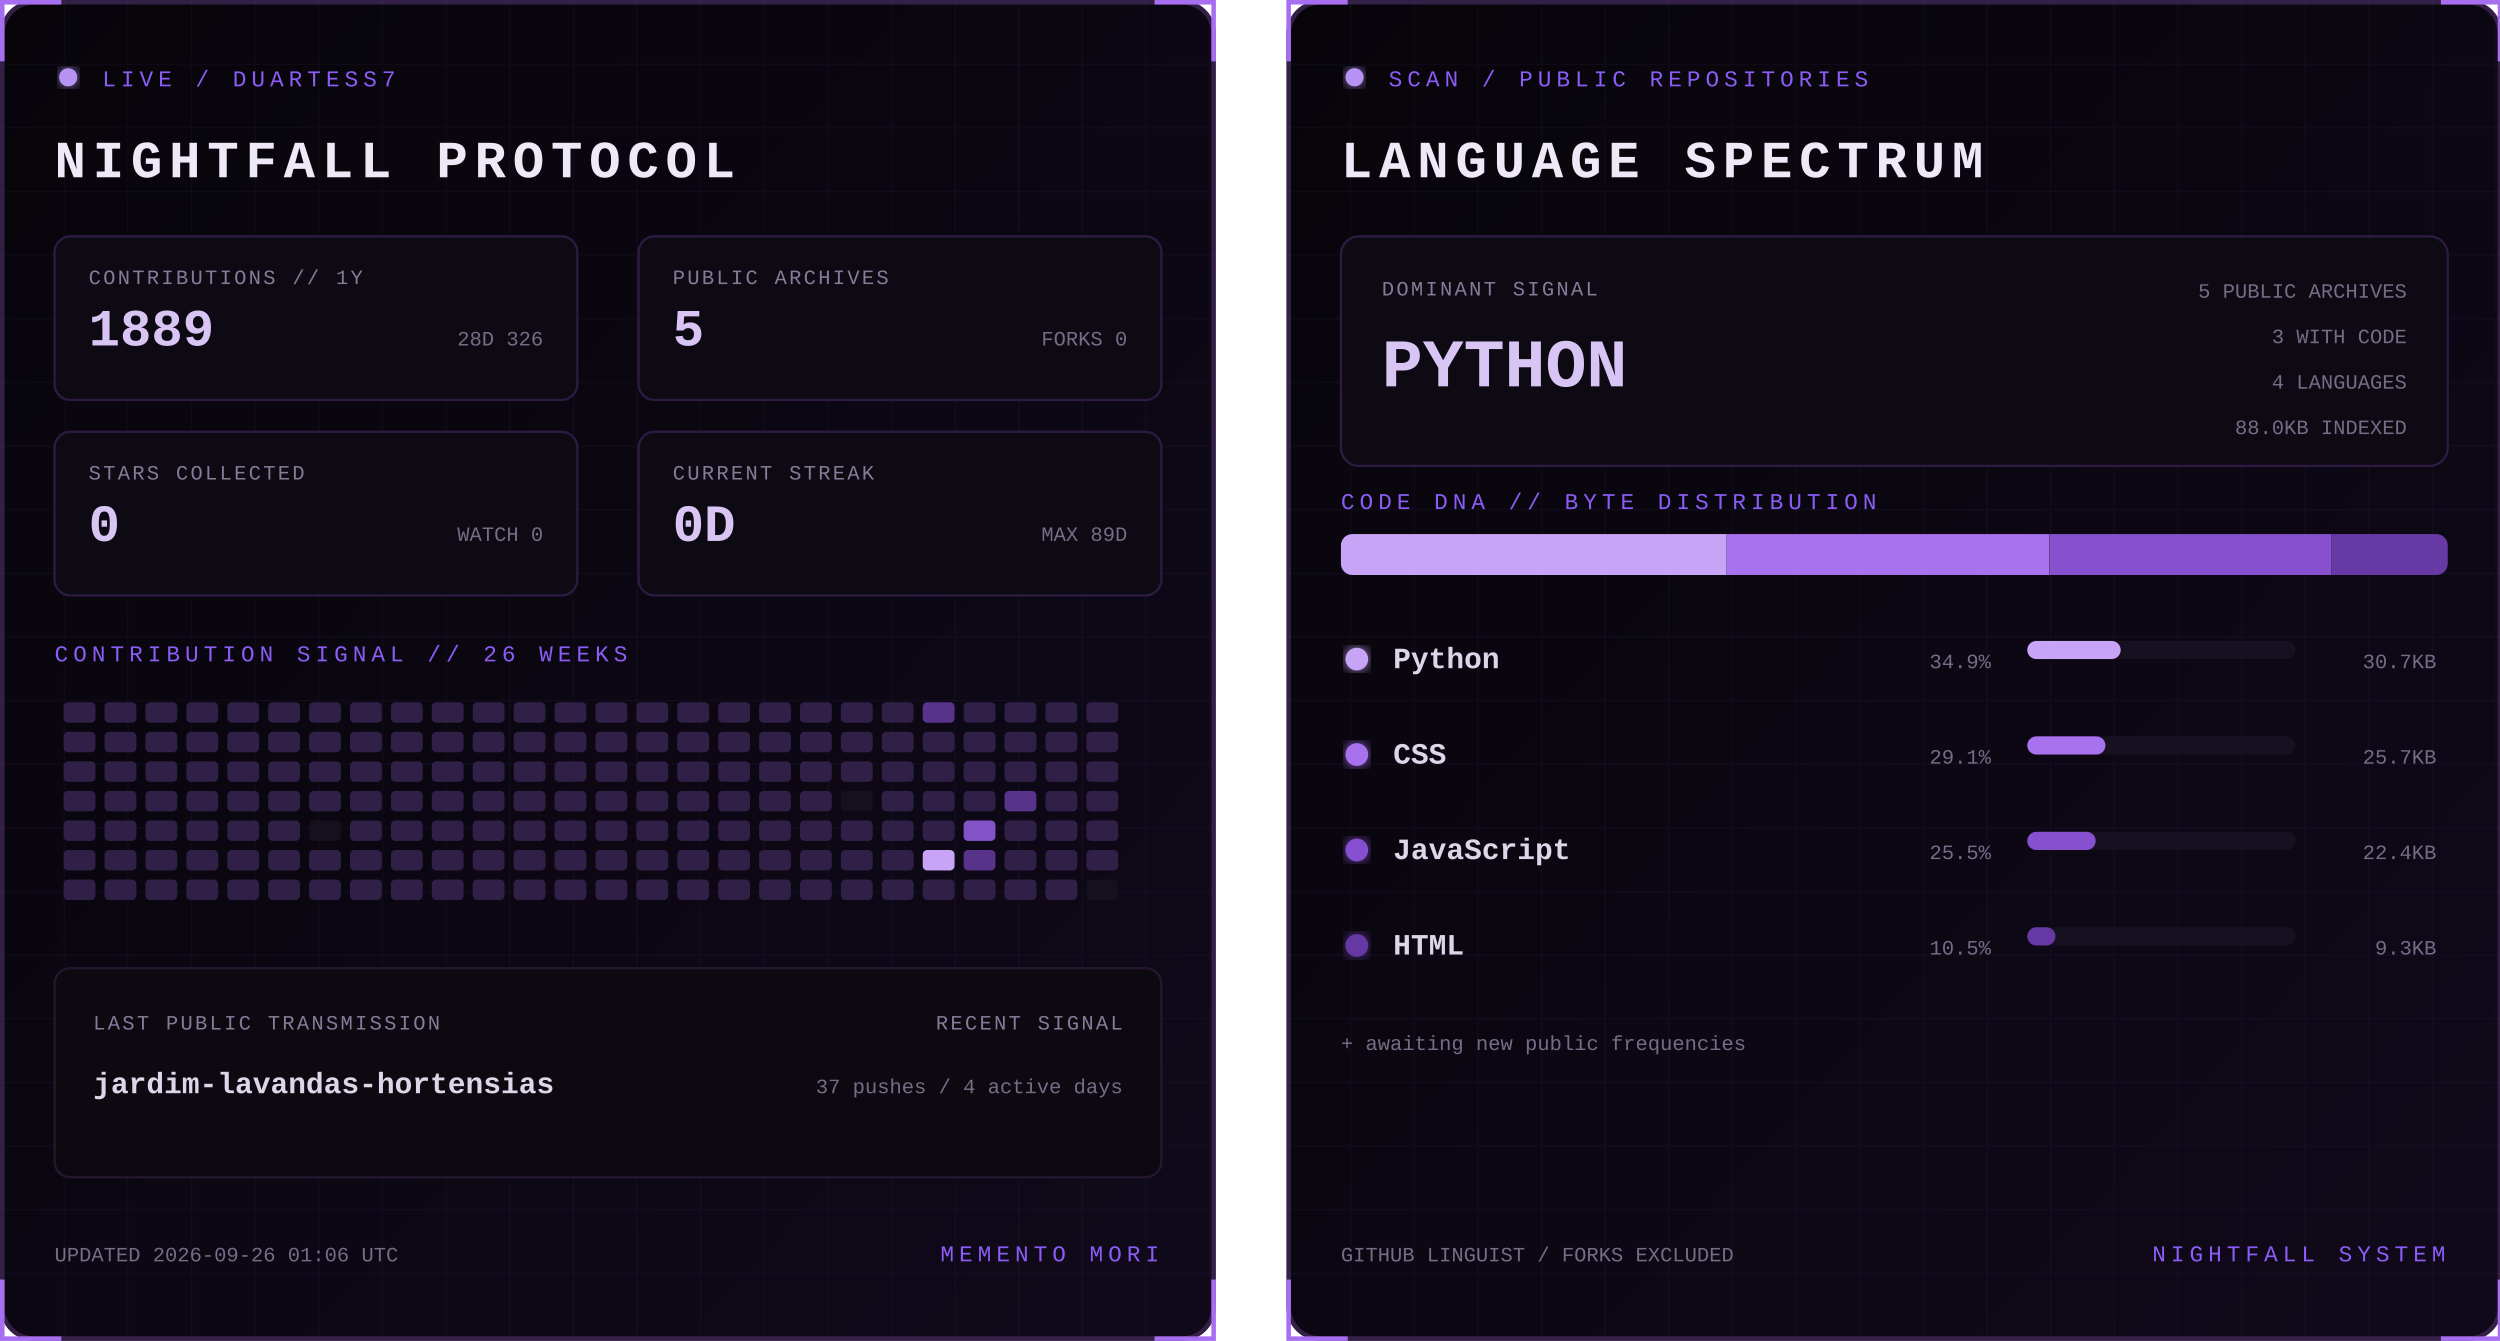
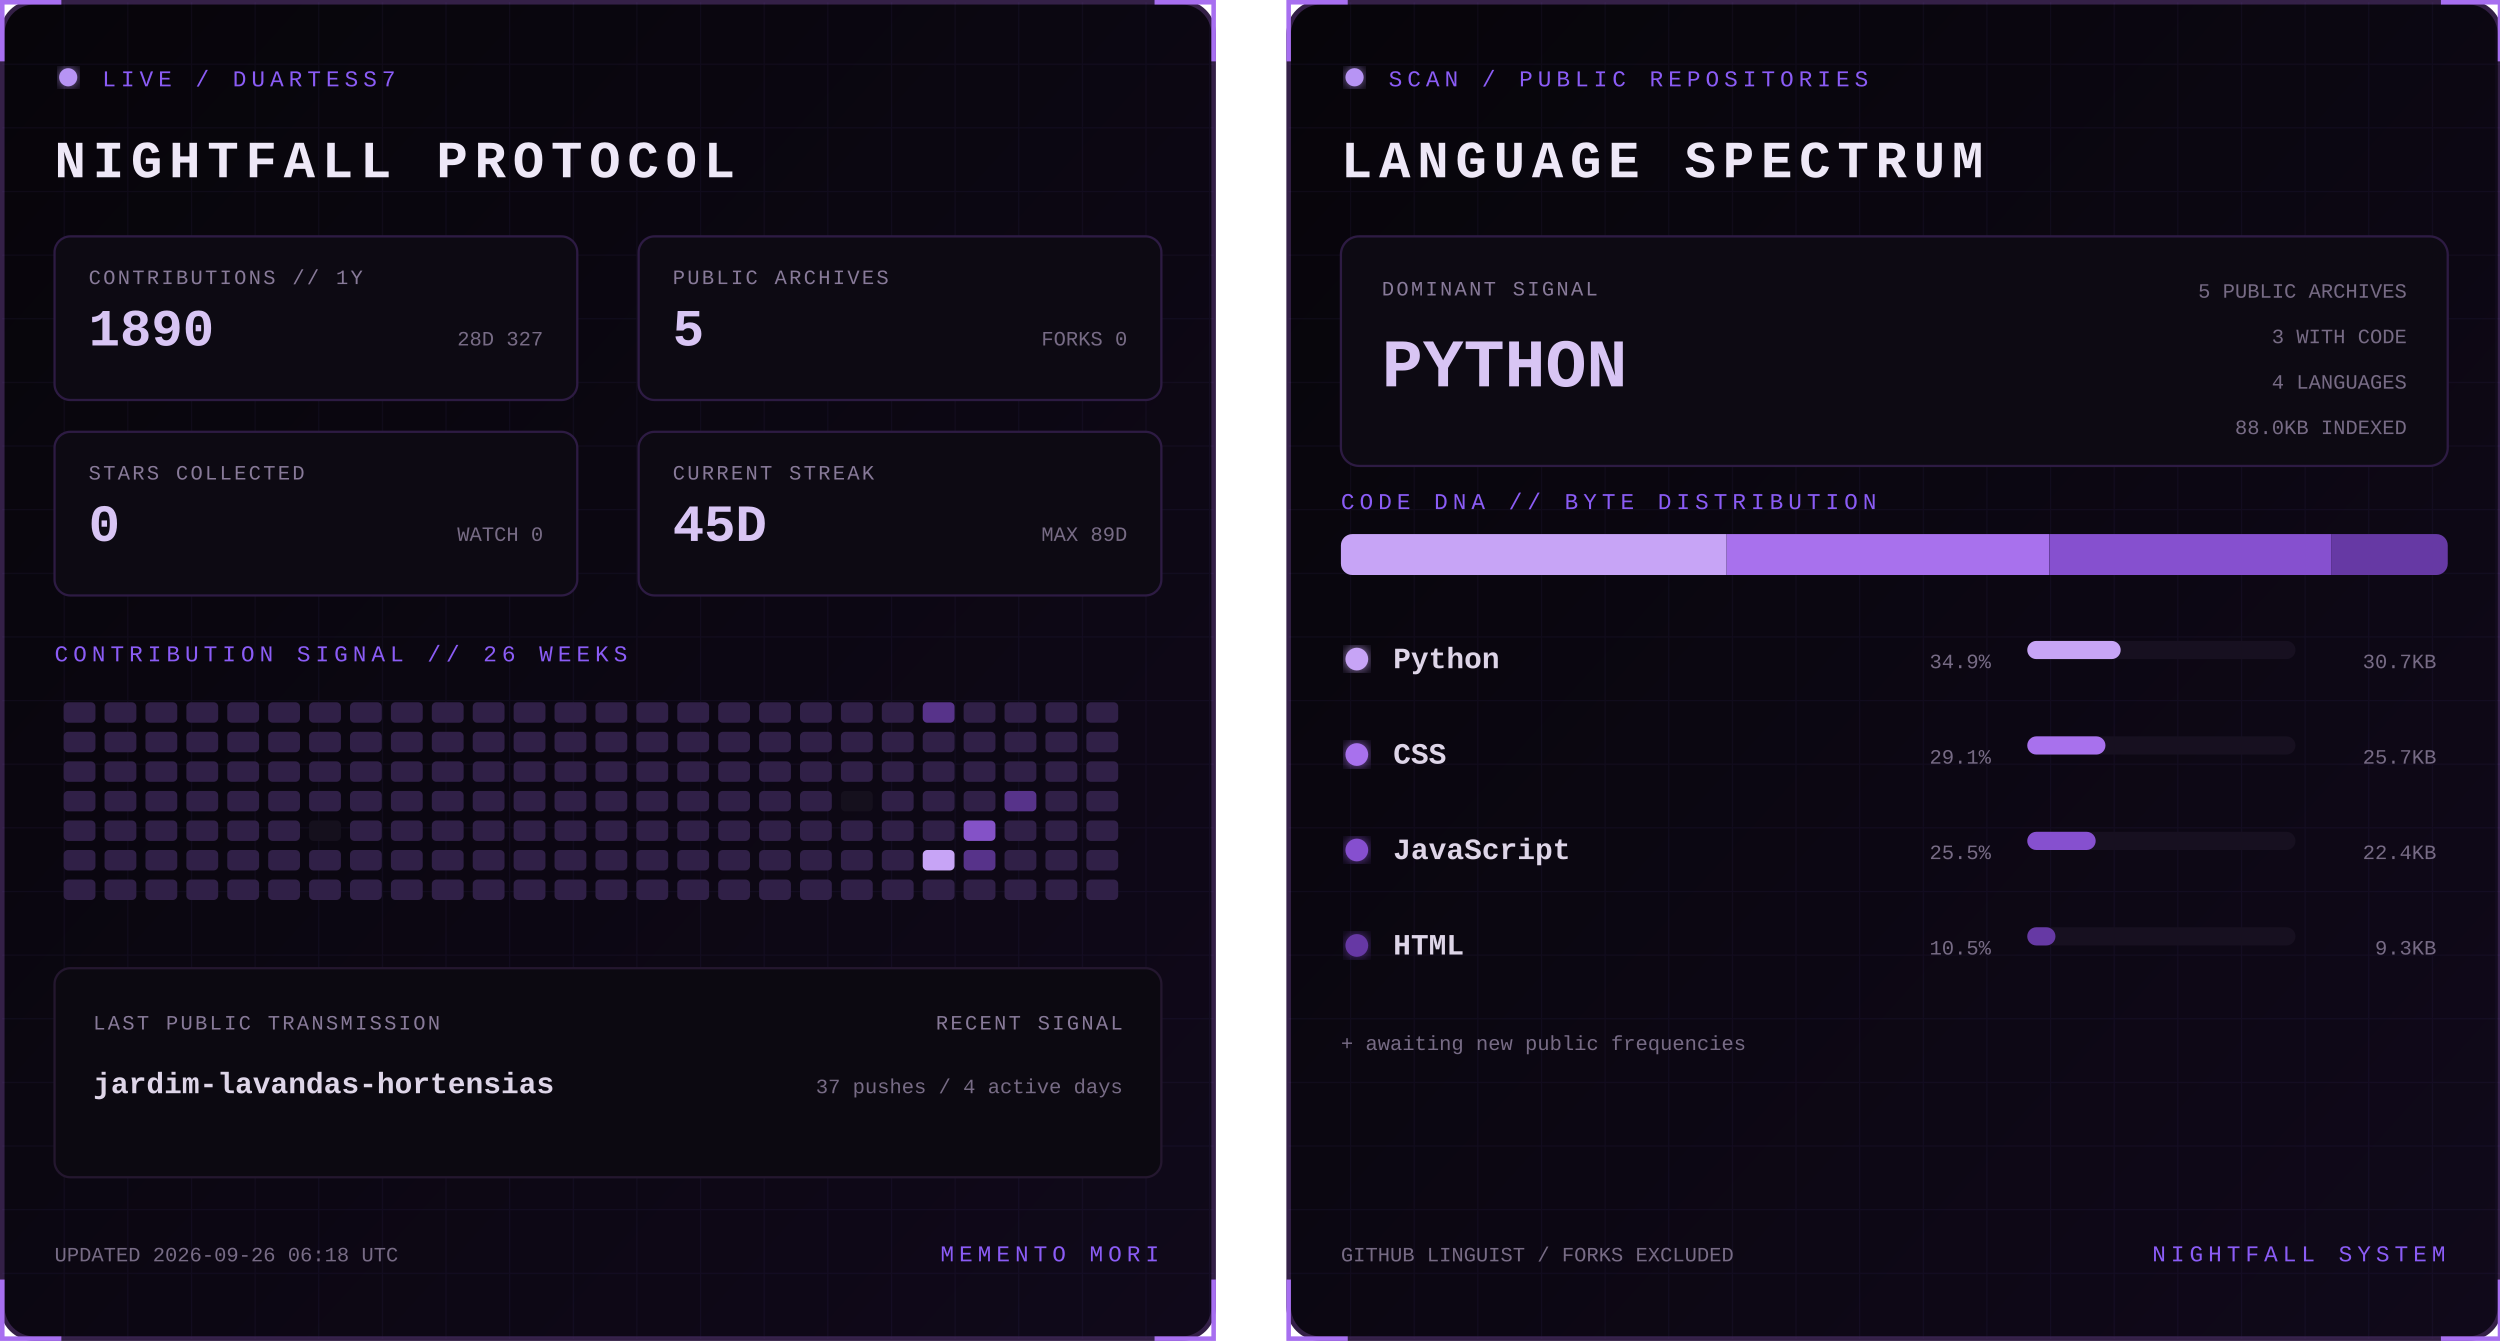
<svg xmlns="http://www.w3.org/2000/svg" width="1100" height="590" viewBox="0 0 1100 590" role="img" aria-labelledby="title desc">
  <defs>
    <linearGradient id="bg" x1="0" y1="0" x2="1" y2="1">
      <stop stop-color="#07050a" />
      <stop offset="1" stop-color="#10091a" />
    </linearGradient>
    <filter id="glow">
      <feGaussianBlur stdDeviation="3" result="b" />
      <feMerge>
        <feMergeNode in="b" />
        <feMergeNode in="SourceGraphic" />
      </feMerge>
    </filter>
    <pattern id="grid" width="28" height="28" patternUnits="userSpaceOnUse">
      <path d="M28 0H0V28" fill="none" stroke="#8b5cf6" stroke-opacity=".055" />
    </pattern>
    <clipPath id="dna">
      <rect x="24" y="235" width="487" height="18" rx="5" />
    </clipPath>
    <style>
      text { font-family: Consolas, 'Courier New', monospace; }
      .kicker { fill:#8b5cf6; font-size:10px; letter-spacing:2.2px; }
      .title { fill:#eee8f7; font-size:23px; font-weight:700; letter-spacing:3px; }
      .label { fill:#887a99; font-size:9px; letter-spacing:1px; }
      .stat { fill:#d8c5f4; font-size:23px; font-weight:700; }
      .detail,.pct { fill:#776b85; font-size:9px; }
      .lang { fill:#ded5e8; font-size:13px; font-weight:700; }
      .hero { fill:#d8c5f4; font-size:30px; font-weight:700; }
      .blink { animation:blink 1.6s step-end infinite; }
      @keyframes blink { 50% { opacity:.25 } }
    </style>
  </defs>
  <g>
    <rect x="1" y="1" width="533" height="588" rx="14" fill="url(#bg)" stroke="#342047" stroke-width="2" />
    <rect x="1" y="1" width="533" height="588" rx="14" fill="url(#grid)" />
    <path d="M27 1H1v26 M508 1h26v26 M534 563v26h-26 M27 589H1v-26" stroke="#a76ff0" stroke-width="2" fill="none" />
    <circle cx="30" cy="34" r="4" fill="#b794f4" filter="url(#glow)" class="blink" />
    <text x="45" y="38" class="kicker">LIVE / DUARTESS7</text>
    <text x="24" y="78" class="title">NIGHTFALL PROTOCOL</text>
    <g transform="translate(24 104)">
      <rect width="230" height="72" rx="7" fill="#0d0a13" stroke="#2d1b43" />
      <text x="15" y="21" class="label">CONTRIBUTIONS // 1Y</text>
-       <text x="15" y="48" class="stat">1889</text>
-       <text x="215" y="48" text-anchor="end" class="detail">28D 326</text>
+       <text x="15" y="48" class="stat">1890</text>
+       <text x="215" y="48" text-anchor="end" class="detail">28D 327</text>
    </g>
    <g transform="translate(281 104)">
      <rect width="230" height="72" rx="7" fill="#0d0a13" stroke="#2d1b43" />
      <text x="15" y="21" class="label">PUBLIC ARCHIVES</text>
      <text x="15" y="48" class="stat">5</text>
      <text x="215" y="48" text-anchor="end" class="detail">FORKS 0</text>
    </g>
    <g transform="translate(24 190)">
      <rect width="230" height="72" rx="7" fill="#0d0a13" stroke="#2d1b43" />
      <text x="15" y="21" class="label">STARS COLLECTED</text>
      <text x="15" y="48" class="stat">0</text>
      <text x="215" y="48" text-anchor="end" class="detail">WATCH 0</text>
    </g>
    <g transform="translate(281 190)">
      <rect width="230" height="72" rx="7" fill="#0d0a13" stroke="#2d1b43" />
      <text x="15" y="21" class="label">CURRENT STREAK</text>
-       <text x="15" y="48" class="stat">0D</text>
+       <text x="15" y="48" class="stat">45D</text>
      <text x="215" y="48" text-anchor="end" class="detail">MAX 89D</text>
    </g>
    <text x="24" y="291" class="kicker">CONTRIBUTION SIGNAL // 26 WEEKS</text>
    <g>
      <rect x="28" y="309" width="14" height="9" rx="2" fill="#302047" />
      <rect x="28" y="322" width="14" height="9" rx="2" fill="#302047" />
      <rect x="28" y="335" width="14" height="9" rx="2" fill="#302047" />
      <rect x="28" y="348" width="14" height="9" rx="2" fill="#302047" />
      <rect x="28" y="361" width="14" height="9" rx="2" fill="#302047" />
      <rect x="28" y="374" width="14" height="9" rx="2" fill="#302047" />
      <rect x="28" y="387" width="14" height="9" rx="2" fill="#302047" />
      <rect x="46" y="309" width="14" height="9" rx="2" fill="#302047" />
      <rect x="46" y="322" width="14" height="9" rx="2" fill="#302047" />
      <rect x="46" y="335" width="14" height="9" rx="2" fill="#302047" />
      <rect x="46" y="348" width="14" height="9" rx="2" fill="#302047" />
      <rect x="46" y="361" width="14" height="9" rx="2" fill="#302047" />
      <rect x="46" y="374" width="14" height="9" rx="2" fill="#302047" />
      <rect x="46" y="387" width="14" height="9" rx="2" fill="#302047" />
      <rect x="64" y="309" width="14" height="9" rx="2" fill="#302047" />
      <rect x="64" y="322" width="14" height="9" rx="2" fill="#302047" />
      <rect x="64" y="335" width="14" height="9" rx="2" fill="#302047" />
      <rect x="64" y="348" width="14" height="9" rx="2" fill="#302047" />
      <rect x="64" y="361" width="14" height="9" rx="2" fill="#302047" />
      <rect x="64" y="374" width="14" height="9" rx="2" fill="#302047" />
      <rect x="64" y="387" width="14" height="9" rx="2" fill="#302047" />
      <rect x="82" y="309" width="14" height="9" rx="2" fill="#302047" />
      <rect x="82" y="322" width="14" height="9" rx="2" fill="#302047" />
      <rect x="82" y="335" width="14" height="9" rx="2" fill="#302047" />
      <rect x="82" y="348" width="14" height="9" rx="2" fill="#302047" />
      <rect x="82" y="361" width="14" height="9" rx="2" fill="#302047" />
      <rect x="82" y="374" width="14" height="9" rx="2" fill="#302047" />
      <rect x="82" y="387" width="14" height="9" rx="2" fill="#302047" />
      <rect x="100" y="309" width="14" height="9" rx="2" fill="#302047" />
      <rect x="100" y="322" width="14" height="9" rx="2" fill="#302047" />
      <rect x="100" y="335" width="14" height="9" rx="2" fill="#302047" />
      <rect x="100" y="348" width="14" height="9" rx="2" fill="#302047" />
      <rect x="100" y="361" width="14" height="9" rx="2" fill="#302047" />
      <rect x="100" y="374" width="14" height="9" rx="2" fill="#302047" />
      <rect x="100" y="387" width="14" height="9" rx="2" fill="#302047" />
      <rect x="118" y="309" width="14" height="9" rx="2" fill="#302047" />
      <rect x="118" y="322" width="14" height="9" rx="2" fill="#302047" />
      <rect x="118" y="335" width="14" height="9" rx="2" fill="#302047" />
      <rect x="118" y="348" width="14" height="9" rx="2" fill="#302047" />
      <rect x="118" y="361" width="14" height="9" rx="2" fill="#302047" />
      <rect x="118" y="374" width="14" height="9" rx="2" fill="#302047" />
      <rect x="118" y="387" width="14" height="9" rx="2" fill="#302047" />
      <rect x="136" y="309" width="14" height="9" rx="2" fill="#302047" />
      <rect x="136" y="322" width="14" height="9" rx="2" fill="#302047" />
      <rect x="136" y="335" width="14" height="9" rx="2" fill="#302047" />
      <rect x="136" y="348" width="14" height="9" rx="2" fill="#302047" />
      <rect x="136" y="361" width="14" height="9" rx="2" fill="#15101d" />
      <rect x="136" y="374" width="14" height="9" rx="2" fill="#302047" />
      <rect x="136" y="387" width="14" height="9" rx="2" fill="#302047" />
      <rect x="154" y="309" width="14" height="9" rx="2" fill="#302047" />
      <rect x="154" y="322" width="14" height="9" rx="2" fill="#302047" />
      <rect x="154" y="335" width="14" height="9" rx="2" fill="#302047" />
      <rect x="154" y="348" width="14" height="9" rx="2" fill="#302047" />
      <rect x="154" y="361" width="14" height="9" rx="2" fill="#302047" />
      <rect x="154" y="374" width="14" height="9" rx="2" fill="#302047" />
      <rect x="154" y="387" width="14" height="9" rx="2" fill="#302047" />
      <rect x="172" y="309" width="14" height="9" rx="2" fill="#302047" />
      <rect x="172" y="322" width="14" height="9" rx="2" fill="#302047" />
      <rect x="172" y="335" width="14" height="9" rx="2" fill="#302047" />
      <rect x="172" y="348" width="14" height="9" rx="2" fill="#302047" />
      <rect x="172" y="361" width="14" height="9" rx="2" fill="#302047" />
      <rect x="172" y="374" width="14" height="9" rx="2" fill="#302047" />
      <rect x="172" y="387" width="14" height="9" rx="2" fill="#302047" />
      <rect x="190" y="309" width="14" height="9" rx="2" fill="#302047" />
      <rect x="190" y="322" width="14" height="9" rx="2" fill="#302047" />
      <rect x="190" y="335" width="14" height="9" rx="2" fill="#302047" />
      <rect x="190" y="348" width="14" height="9" rx="2" fill="#302047" />
      <rect x="190" y="361" width="14" height="9" rx="2" fill="#302047" />
      <rect x="190" y="374" width="14" height="9" rx="2" fill="#302047" />
      <rect x="190" y="387" width="14" height="9" rx="2" fill="#302047" />
      <rect x="208" y="309" width="14" height="9" rx="2" fill="#302047" />
      <rect x="208" y="322" width="14" height="9" rx="2" fill="#302047" />
      <rect x="208" y="335" width="14" height="9" rx="2" fill="#302047" />
      <rect x="208" y="348" width="14" height="9" rx="2" fill="#302047" />
      <rect x="208" y="361" width="14" height="9" rx="2" fill="#302047" />
      <rect x="208" y="374" width="14" height="9" rx="2" fill="#302047" />
      <rect x="208" y="387" width="14" height="9" rx="2" fill="#302047" />
      <rect x="226" y="309" width="14" height="9" rx="2" fill="#302047" />
      <rect x="226" y="322" width="14" height="9" rx="2" fill="#302047" />
      <rect x="226" y="335" width="14" height="9" rx="2" fill="#302047" />
      <rect x="226" y="348" width="14" height="9" rx="2" fill="#302047" />
      <rect x="226" y="361" width="14" height="9" rx="2" fill="#302047" />
      <rect x="226" y="374" width="14" height="9" rx="2" fill="#302047" />
      <rect x="226" y="387" width="14" height="9" rx="2" fill="#302047" />
      <rect x="244" y="309" width="14" height="9" rx="2" fill="#302047" />
      <rect x="244" y="322" width="14" height="9" rx="2" fill="#302047" />
      <rect x="244" y="335" width="14" height="9" rx="2" fill="#302047" />
      <rect x="244" y="348" width="14" height="9" rx="2" fill="#302047" />
      <rect x="244" y="361" width="14" height="9" rx="2" fill="#302047" />
      <rect x="244" y="374" width="14" height="9" rx="2" fill="#302047" />
      <rect x="244" y="387" width="14" height="9" rx="2" fill="#302047" />
      <rect x="262" y="309" width="14" height="9" rx="2" fill="#302047" />
      <rect x="262" y="322" width="14" height="9" rx="2" fill="#302047" />
      <rect x="262" y="335" width="14" height="9" rx="2" fill="#302047" />
      <rect x="262" y="348" width="14" height="9" rx="2" fill="#302047" />
      <rect x="262" y="361" width="14" height="9" rx="2" fill="#302047" />
      <rect x="262" y="374" width="14" height="9" rx="2" fill="#302047" />
      <rect x="262" y="387" width="14" height="9" rx="2" fill="#302047" />
      <rect x="280" y="309" width="14" height="9" rx="2" fill="#302047" />
      <rect x="280" y="322" width="14" height="9" rx="2" fill="#302047" />
      <rect x="280" y="335" width="14" height="9" rx="2" fill="#302047" />
      <rect x="280" y="348" width="14" height="9" rx="2" fill="#302047" />
      <rect x="280" y="361" width="14" height="9" rx="2" fill="#302047" />
      <rect x="280" y="374" width="14" height="9" rx="2" fill="#302047" />
      <rect x="280" y="387" width="14" height="9" rx="2" fill="#302047" />
      <rect x="298" y="309" width="14" height="9" rx="2" fill="#302047" />
      <rect x="298" y="322" width="14" height="9" rx="2" fill="#302047" />
      <rect x="298" y="335" width="14" height="9" rx="2" fill="#302047" />
      <rect x="298" y="348" width="14" height="9" rx="2" fill="#302047" />
      <rect x="298" y="361" width="14" height="9" rx="2" fill="#302047" />
      <rect x="298" y="374" width="14" height="9" rx="2" fill="#302047" />
      <rect x="298" y="387" width="14" height="9" rx="2" fill="#302047" />
      <rect x="316" y="309" width="14" height="9" rx="2" fill="#302047" />
      <rect x="316" y="322" width="14" height="9" rx="2" fill="#302047" />
      <rect x="316" y="335" width="14" height="9" rx="2" fill="#302047" />
      <rect x="316" y="348" width="14" height="9" rx="2" fill="#302047" />
      <rect x="316" y="361" width="14" height="9" rx="2" fill="#302047" />
      <rect x="316" y="374" width="14" height="9" rx="2" fill="#302047" />
      <rect x="316" y="387" width="14" height="9" rx="2" fill="#302047" />
      <rect x="334" y="309" width="14" height="9" rx="2" fill="#302047" />
      <rect x="334" y="322" width="14" height="9" rx="2" fill="#302047" />
      <rect x="334" y="335" width="14" height="9" rx="2" fill="#302047" />
      <rect x="334" y="348" width="14" height="9" rx="2" fill="#302047" />
      <rect x="334" y="361" width="14" height="9" rx="2" fill="#302047" />
      <rect x="334" y="374" width="14" height="9" rx="2" fill="#302047" />
      <rect x="334" y="387" width="14" height="9" rx="2" fill="#302047" />
      <rect x="352" y="309" width="14" height="9" rx="2" fill="#302047" />
      <rect x="352" y="322" width="14" height="9" rx="2" fill="#302047" />
      <rect x="352" y="335" width="14" height="9" rx="2" fill="#302047" />
      <rect x="352" y="348" width="14" height="9" rx="2" fill="#302047" />
      <rect x="352" y="361" width="14" height="9" rx="2" fill="#302047" />
      <rect x="352" y="374" width="14" height="9" rx="2" fill="#302047" />
      <rect x="352" y="387" width="14" height="9" rx="2" fill="#302047" />
      <rect x="370" y="309" width="14" height="9" rx="2" fill="#302047" />
      <rect x="370" y="322" width="14" height="9" rx="2" fill="#302047" />
      <rect x="370" y="335" width="14" height="9" rx="2" fill="#302047" />
      <rect x="370" y="348" width="14" height="9" rx="2" fill="#15101d" />
      <rect x="370" y="361" width="14" height="9" rx="2" fill="#302047" />
      <rect x="370" y="374" width="14" height="9" rx="2" fill="#302047" />
      <rect x="370" y="387" width="14" height="9" rx="2" fill="#302047" />
      <rect x="388" y="309" width="14" height="9" rx="2" fill="#302047" />
      <rect x="388" y="322" width="14" height="9" rx="2" fill="#302047" />
      <rect x="388" y="335" width="14" height="9" rx="2" fill="#302047" />
      <rect x="388" y="348" width="14" height="9" rx="2" fill="#302047" />
      <rect x="388" y="361" width="14" height="9" rx="2" fill="#302047" />
      <rect x="388" y="374" width="14" height="9" rx="2" fill="#302047" />
      <rect x="388" y="387" width="14" height="9" rx="2" fill="#302047" />
      <rect x="406" y="309" width="14" height="9" rx="2" fill="#57338a" />
      <rect x="406" y="322" width="14" height="9" rx="2" fill="#302047" />
      <rect x="406" y="335" width="14" height="9" rx="2" fill="#302047" />
      <rect x="406" y="348" width="14" height="9" rx="2" fill="#302047" />
      <rect x="406" y="361" width="14" height="9" rx="2" fill="#302047" />
      <rect x="406" y="374" width="14" height="9" rx="2" fill="#c7a4f6" />
      <rect x="406" y="387" width="14" height="9" rx="2" fill="#302047" />
      <rect x="424" y="309" width="14" height="9" rx="2" fill="#302047" />
      <rect x="424" y="322" width="14" height="9" rx="2" fill="#302047" />
      <rect x="424" y="335" width="14" height="9" rx="2" fill="#302047" />
      <rect x="424" y="348" width="14" height="9" rx="2" fill="#302047" />
      <rect x="424" y="361" width="14" height="9" rx="2" fill="#8452c7" />
      <rect x="424" y="374" width="14" height="9" rx="2" fill="#57338a" />
      <rect x="424" y="387" width="14" height="9" rx="2" fill="#302047" />
      <rect x="442" y="309" width="14" height="9" rx="2" fill="#302047" />
      <rect x="442" y="322" width="14" height="9" rx="2" fill="#302047" />
      <rect x="442" y="335" width="14" height="9" rx="2" fill="#302047" />
      <rect x="442" y="348" width="14" height="9" rx="2" fill="#57338a" />
      <rect x="442" y="361" width="14" height="9" rx="2" fill="#302047" />
      <rect x="442" y="374" width="14" height="9" rx="2" fill="#302047" />
      <rect x="442" y="387" width="14" height="9" rx="2" fill="#302047" />
      <rect x="460" y="309" width="14" height="9" rx="2" fill="#302047" />
      <rect x="460" y="322" width="14" height="9" rx="2" fill="#302047" />
      <rect x="460" y="335" width="14" height="9" rx="2" fill="#302047" />
      <rect x="460" y="348" width="14" height="9" rx="2" fill="#302047" />
      <rect x="460" y="361" width="14" height="9" rx="2" fill="#302047" />
      <rect x="460" y="374" width="14" height="9" rx="2" fill="#302047" />
      <rect x="460" y="387" width="14" height="9" rx="2" fill="#302047" />
      <rect x="478" y="309" width="14" height="9" rx="2" fill="#302047" />
      <rect x="478" y="322" width="14" height="9" rx="2" fill="#302047" />
      <rect x="478" y="335" width="14" height="9" rx="2" fill="#302047" />
      <rect x="478" y="348" width="14" height="9" rx="2" fill="#302047" />
      <rect x="478" y="361" width="14" height="9" rx="2" fill="#302047" />
      <rect x="478" y="374" width="14" height="9" rx="2" fill="#302047" />
-       <rect x="478" y="387" width="14" height="9" rx="2" fill="#15101d" />
+       <rect x="478" y="387" width="14" height="9" rx="2" fill="#302047" />
    </g>
    <rect x="24" y="426" width="487" height="92" rx="7" fill="#0c0911" stroke="#24172f" />
    <text x="41" y="453" class="label">LAST PUBLIC TRANSMISSION</text>
    <text x="41" y="481" class="lang">jardim-lavandas-hortensias</text>
    <text x="494" y="453" text-anchor="end" class="label">RECENT SIGNAL</text>
    <text x="494" y="481" text-anchor="end" class="detail">37 pushes / 4 active days</text>
-     <text x="24" y="555" class="detail">UPDATED 2026-09-26 01:06 UTC</text>
+     <text x="24" y="555" class="detail">UPDATED 2026-09-26 06:18 UTC</text>
    <text x="510" y="555" text-anchor="end" class="kicker">MEMENTO MORI</text>
  </g>
  <g transform="translate(566)">
    <rect x="1" y="1" width="533" height="588" rx="14" fill="url(#bg)" stroke="#342047" stroke-width="2" />
    <rect x="1" y="1" width="533" height="588" rx="14" fill="url(#grid)" />
    <path d="M27 1H1v26 M508 1h26v26 M534 563v26h-26 M27 589H1v-26" stroke="#a76ff0" stroke-width="2" fill="none" />
    <circle cx="30" cy="34" r="4" fill="#b794f4" filter="url(#glow)" class="blink" />
    <text x="45" y="38" class="kicker">SCAN / PUBLIC REPOSITORIES</text>
    <text x="24" y="78" class="title">LANGUAGE SPECTRUM</text>
    <rect x="24" y="104" width="487" height="101" rx="8" fill="#0d0a13" stroke="#2d1b43" />
    <text x="42" y="130" class="label">DOMINANT SIGNAL</text>
    <text x="42" y="170" class="hero">PYTHON</text>
    <text x="493" y="131" text-anchor="end" class="detail">5 PUBLIC ARCHIVES</text>
    <text x="493" y="151" text-anchor="end" class="detail">3 WITH CODE</text>
    <text x="493" y="171" text-anchor="end" class="detail">4 LANGUAGES</text>
    <text x="493" y="191" text-anchor="end" class="detail">88.0KB INDEXED</text>
    <text x="24" y="224" class="kicker">CODE DNA // BYTE DISTRIBUTION</text>
    <rect x="24" y="235" width="487" height="18" rx="5" fill="#171020" />
    <g clip-path="url(#dna)">
      <rect x="24.0" y="235" width="169.7" height="18" fill="#c7a4f6" />
      <rect x="193.7" y="235" width="141.9" height="18" fill="#a871ed" />
      <rect x="335.7" y="235" width="124.0" height="18" fill="#8650cf" />
      <rect x="459.7" y="235" width="51.3" height="18" fill="#6639a4" />
    </g>
    <circle cx="31" cy="290" r="5" fill="#c7a4f6" filter="url(#glow)" />
    <text x="47" y="294" class="lang">Python</text>
    <text x="310" y="294" text-anchor="end" class="pct">34.9%</text>
    <rect x="326" y="282" width="118" height="8" rx="4" fill="#171020" />
    <rect x="326" y="282" width="41.1" height="8" rx="4" fill="#c7a4f6" />
    <text x="506" y="294" text-anchor="end" class="detail">30.7KB</text>
    <circle cx="31" cy="332" r="5" fill="#a871ed" filter="url(#glow)" />
    <text x="47" y="336" class="lang">CSS</text>
    <text x="310" y="336" text-anchor="end" class="pct">29.1%</text>
    <rect x="326" y="324" width="118" height="8" rx="4" fill="#171020" />
    <rect x="326" y="324" width="34.4" height="8" rx="4" fill="#a871ed" />
    <text x="506" y="336" text-anchor="end" class="detail">25.7KB</text>
    <circle cx="31" cy="374" r="5" fill="#8650cf" filter="url(#glow)" />
    <text x="47" y="378" class="lang">JavaScript</text>
    <text x="310" y="378" text-anchor="end" class="pct">25.5%</text>
    <rect x="326" y="366" width="118" height="8" rx="4" fill="#171020" />
    <rect x="326" y="366" width="30.1" height="8" rx="4" fill="#8650cf" />
    <text x="506" y="378" text-anchor="end" class="detail">22.4KB</text>
    <circle cx="31" cy="416" r="5" fill="#6639a4" filter="url(#glow)" />
    <text x="47" y="420" class="lang">HTML</text>
    <text x="310" y="420" text-anchor="end" class="pct">10.5%</text>
    <rect x="326" y="408" width="118" height="8" rx="4" fill="#171020" />
    <rect x="326" y="408" width="12.4" height="8" rx="4" fill="#6639a4" />
    <text x="506" y="420" text-anchor="end" class="detail">9.3KB</text>
    <text x="24" y="462" class="detail">+ awaiting new public frequencies</text>
    <text x="24" y="555" class="detail">GITHUB LINGUIST / FORKS EXCLUDED</text>
    <text x="510" y="555" text-anchor="end" class="kicker">NIGHTFALL SYSTEM</text>
  </g>
</svg>
